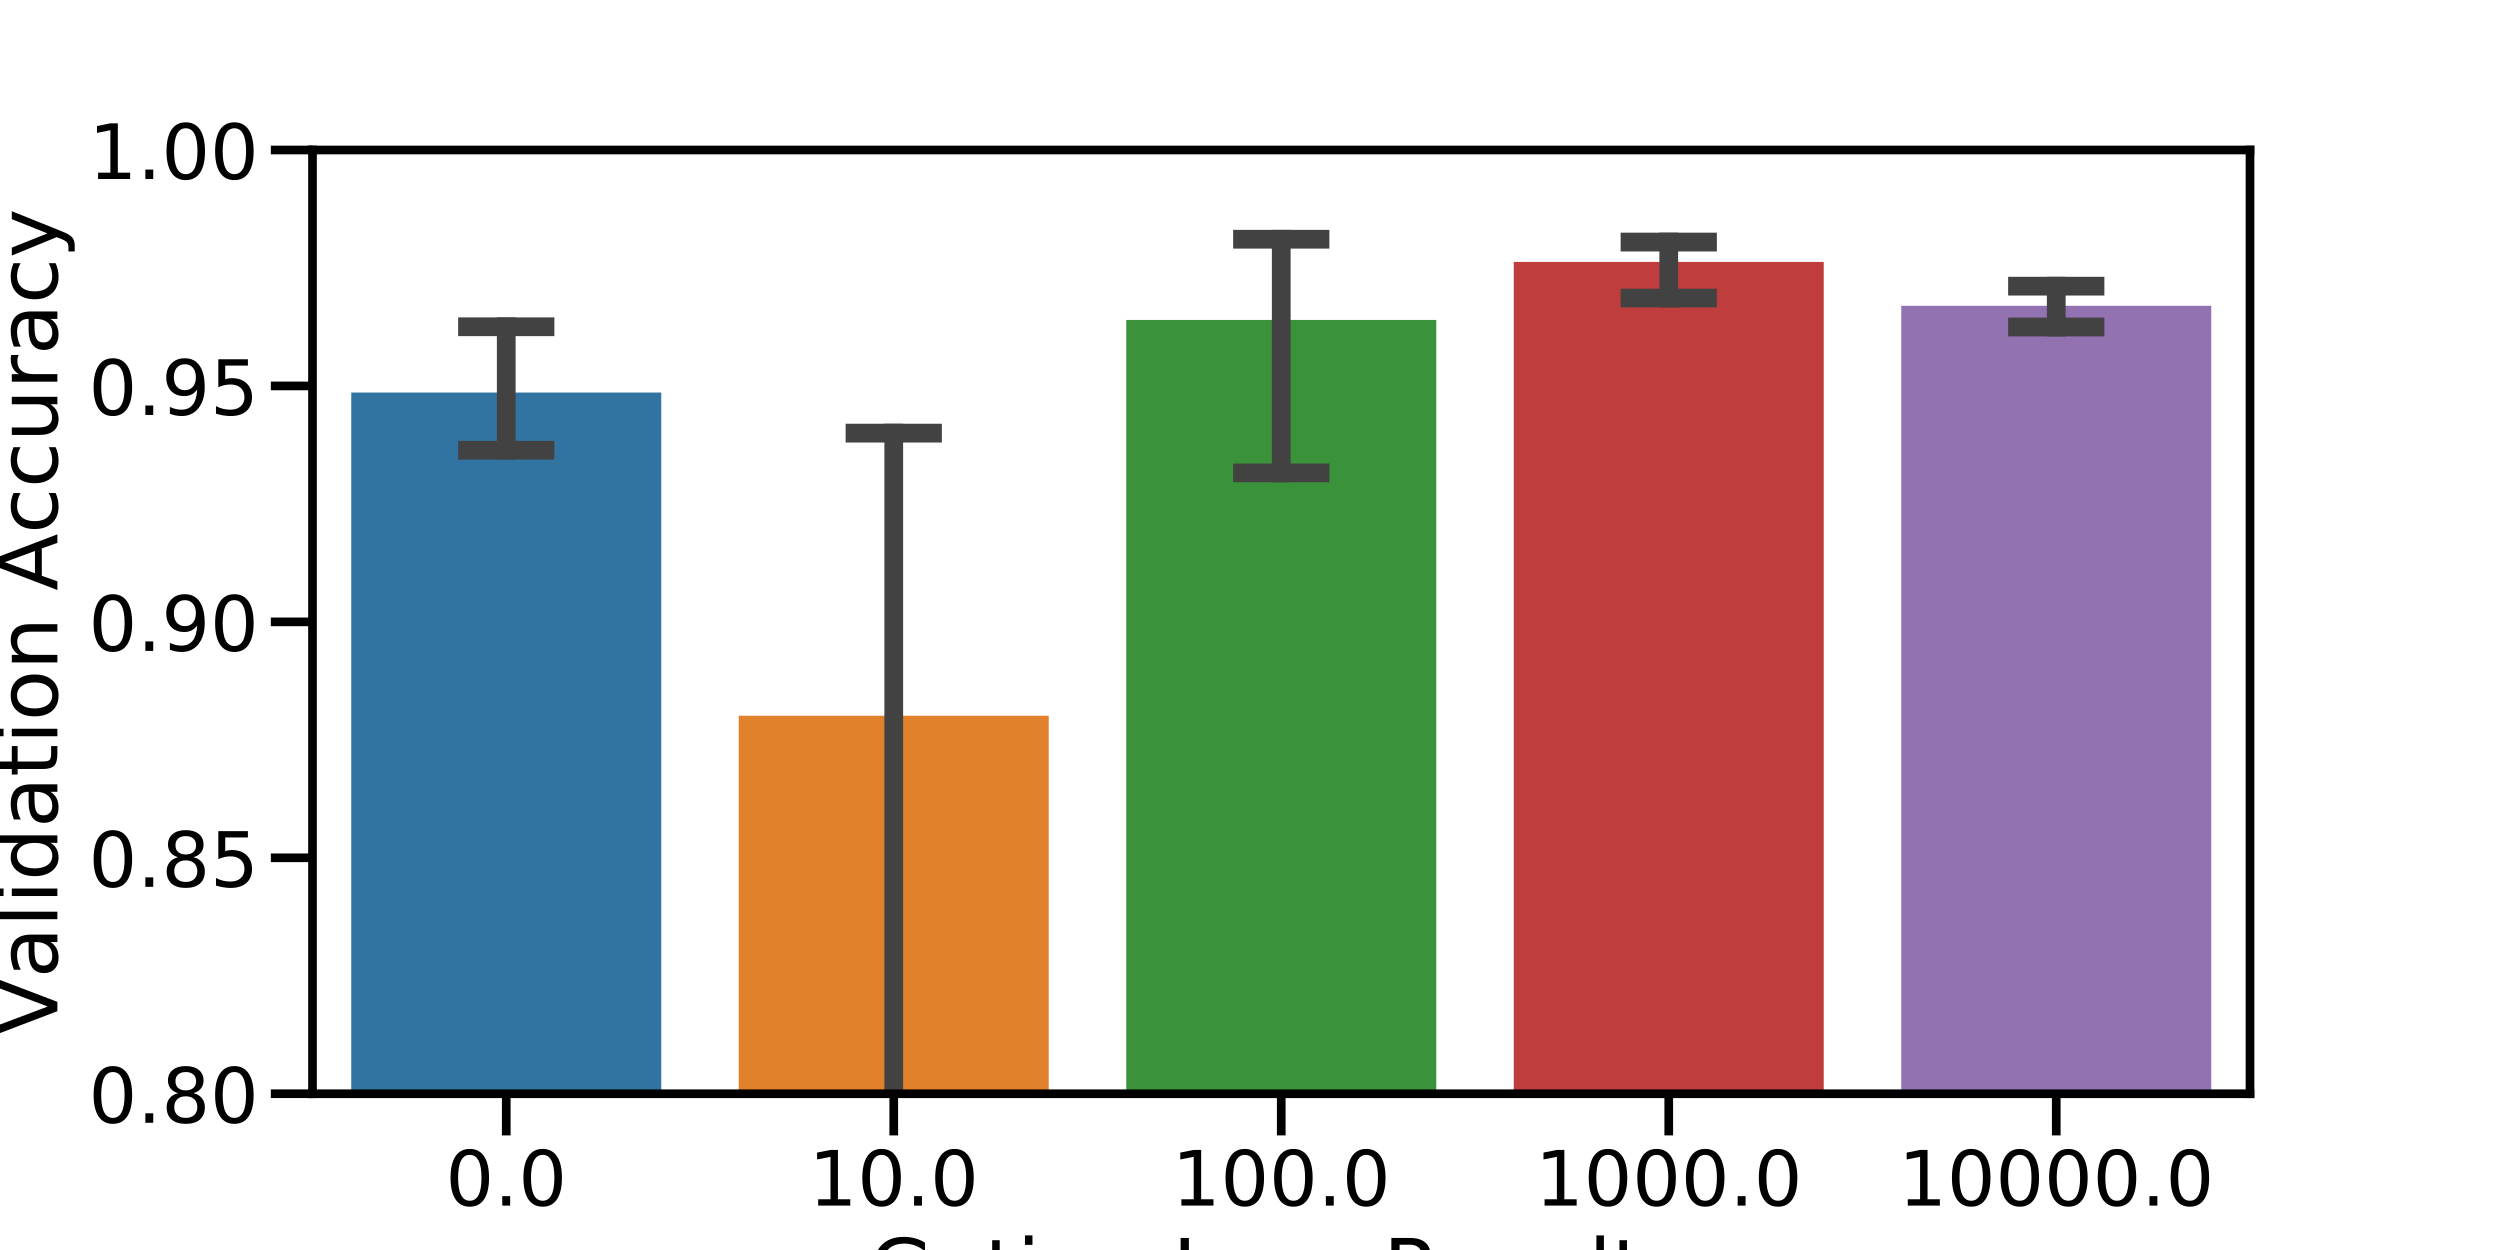
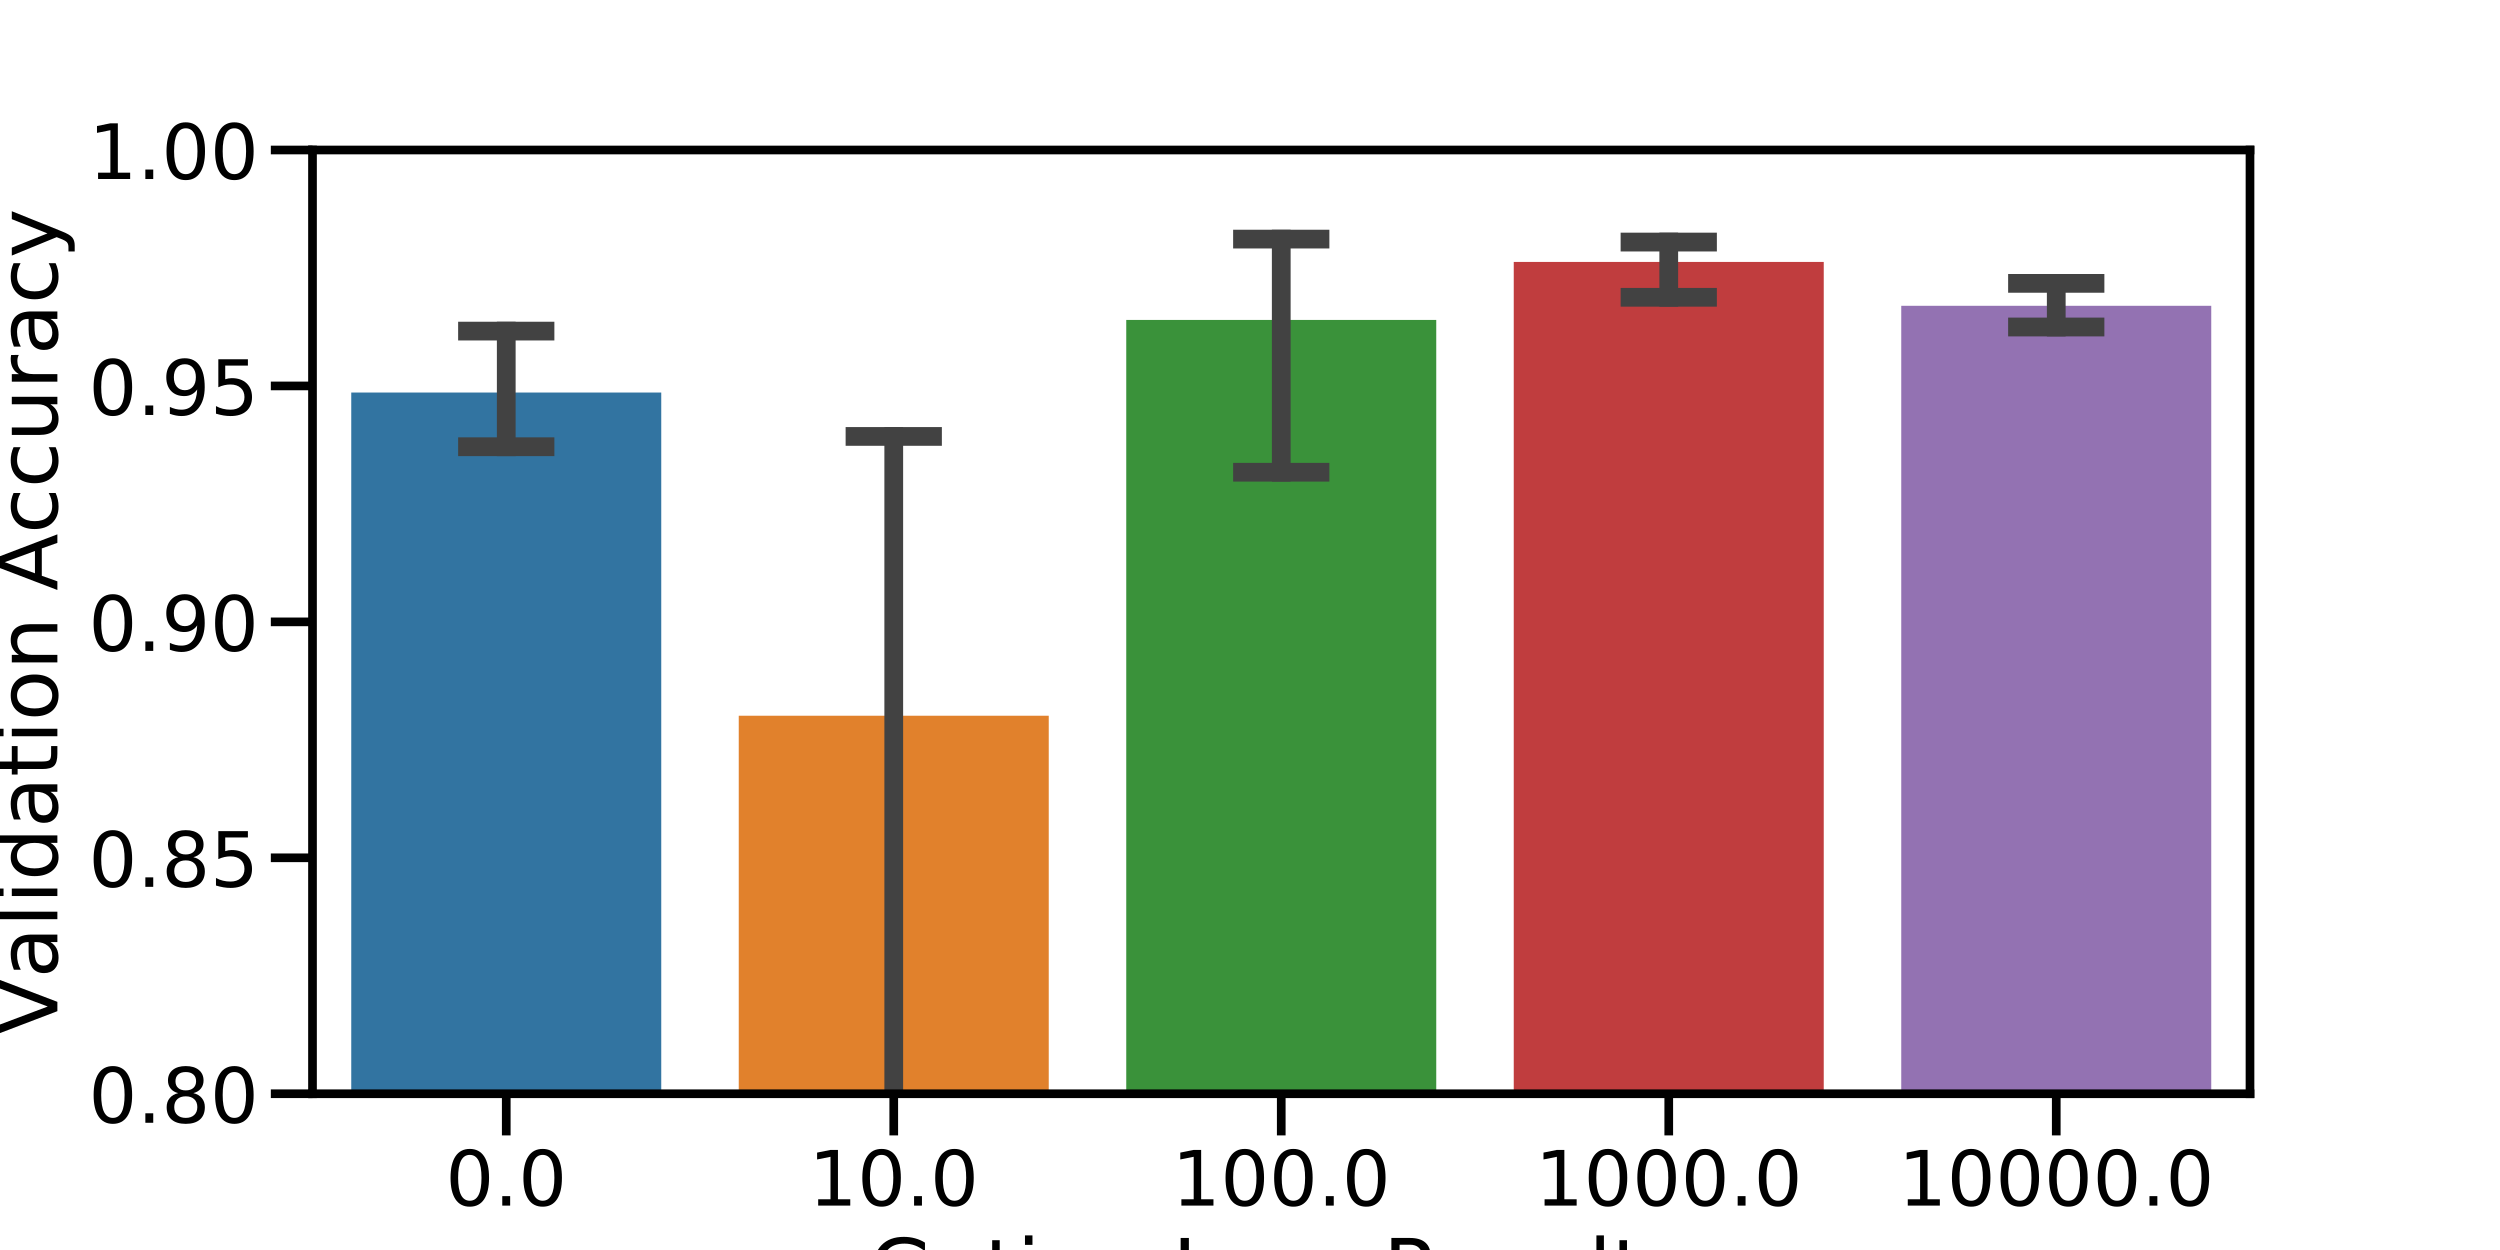
<svg xmlns="http://www.w3.org/2000/svg" xmlns:xlink="http://www.w3.org/1999/xlink" height="360pt" version="1.1" viewBox="0 0 720 360" width="720pt">
  <defs>
    <style type="text/css">
*{stroke-linecap:butt;stroke-linejoin:round;}
  </style>
  </defs>
  <g id="figure_1">
    <g id="patch_1">
      <path d="M 0 360  L 720 360  L 720 0  L 0 0  z " style="fill:#ffffff;" />
    </g>
    <g id="axes_1">
      <g id="patch_2">
        <path d="M 90 315  L 648 315  L 648 43.2  L 90 43.2  z " style="fill:#ffffff;" />
      </g>
      <g id="patch_3">
-         <path clip-path="url(#p96abe0d4b2)" d="M 101.16 1402.2  L 190.44 1402.2  L 190.44 113.045  L 101.16 113.045  z " style="fill:#3274a1;" />
+         <path clip-path="url(#p1d55b1b0c8)" d="M 101.16 1402.2  L 190.44 1402.2  L 190.44 113.045  L 101.16 113.045  z " style="fill:#3274a1;" />
      </g>
      <g id="patch_4">
-         <path clip-path="url(#p96abe0d4b2)" d="M 212.76 1402.2  L 302.04 1402.2  L 302.04 206.129  L 212.76 206.129  z " style="fill:#e1812c;" />
+         <path clip-path="url(#p1d55b1b0c8)" d="M 212.76 1402.2  L 302.04 1402.2  L 302.04 206.129  L 212.76 206.129  z " style="fill:#e1812c;" />
      </g>
      <g id="patch_5">
-         <path clip-path="url(#p96abe0d4b2)" d="M 324.36 1402.2  L 413.64 1402.2  L 413.64 92.132  L 324.36 92.132  z " style="fill:#3a923a;" />
+         <path clip-path="url(#p1d55b1b0c8)" d="M 324.36 1402.2  L 413.64 1402.2  L 413.64 92.132  L 324.36 92.132  z " style="fill:#3a923a;" />
      </g>
      <g id="patch_6">
-         <path clip-path="url(#p96abe0d4b2)" d="M 435.96 1402.2  L 525.24 1402.2  L 525.24 75.439  L 435.96 75.439  z " style="fill:#c03d3e;" />
+         <path clip-path="url(#p1d55b1b0c8)" d="M 435.96 1402.2  L 525.24 1402.2  L 525.24 75.439  L 435.96 75.439  z " style="fill:#c03d3e;" />
      </g>
      <g id="patch_7">
-         <path clip-path="url(#p96abe0d4b2)" d="M 547.56 1402.2  L 636.84 1402.2  L 636.84 88.062  L 547.56 88.062  z " style="fill:#9372b2;" />
+         <path clip-path="url(#p1d55b1b0c8)" d="M 547.56 1402.2  L 636.84 1402.2  L 636.84 88.062  L 547.56 88.062  z " style="fill:#9372b2;" />
      </g>
      <g id="matplotlib.axis_1">
        <g id="xtick_1">
          <g id="line2d_1">
            <defs>
-               <path d="M 0 0  L 0 12  " id="ma4b82c6e81" style="stroke:#000000;stroke-width:2.5;" />
-             </defs>
-             <g>
-               <use style="stroke:#000000;stroke-width:2.5;" x="145.8" xlink:href="#ma4b82c6e81" y="315" />
+               <path d="M 0 0  L 0 12  " id="mcf17a059fd" style="stroke:#000000;stroke-width:2.5;" />
+             </defs>
+             <g>
+               <use style="stroke:#000000;stroke-width:2.5;" x="145.8" xlink:href="#mcf17a059fd" y="315" />
            </g>
          </g>
          <g id="text_1">
            <defs>
              <path d="M 31.781 66.406  Q 24.172 66.406 20.328 58.906  Q 16.5 51.422 16.5 36.375  Q 16.5 21.391 20.328 13.891  Q 24.172 6.391 31.781 6.391  Q 39.453 6.391 43.281 13.891  Q 47.125 21.391 47.125 36.375  Q 47.125 51.422 43.281 58.906  Q 39.453 66.406 31.781 66.406  z M 31.781 74.219  Q 44.047 74.219 50.516 64.516  Q 56.984 54.828 56.984 36.375  Q 56.984 17.969 50.516 8.266  Q 44.047 -1.422 31.781 -1.422  Q 19.531 -1.422 13.062 8.266  Q 6.594 17.969 6.594 36.375  Q 6.594 54.828 13.062 64.516  Q 19.531 74.219 31.781 74.219  z " id="DejaVuSans-48" />
              <path d="M 10.688 12.406  L 21 12.406  L 21 0  L 10.688 0  z " id="DejaVuSans-46" />
            </defs>
            <g transform="translate(128.3066 347.2166)scale(0.22 -0.22)">
              <use xlink:href="#DejaVuSans-48" />
              <use x="63.623" xlink:href="#DejaVuSans-46" />
              <use x="95.41" xlink:href="#DejaVuSans-48" />
            </g>
          </g>
        </g>
        <g id="xtick_2">
          <g id="line2d_2">
            <g>
-               <use style="stroke:#000000;stroke-width:2.5;" x="257.4" xlink:href="#ma4b82c6e81" y="315" />
+               <use style="stroke:#000000;stroke-width:2.5;" x="257.4" xlink:href="#mcf17a059fd" y="315" />
            </g>
          </g>
          <g id="text_2">
            <defs>
              <path d="M 12.406 8.297  L 28.516 8.297  L 28.516 63.922  L 10.984 60.406  L 10.984 69.391  L 28.422 72.906  L 38.281 72.906  L 38.281 8.297  L 54.391 8.297  L 54.391 0  L 12.406 0  z " id="DejaVuSans-49" />
            </defs>
            <g transform="translate(232.9078 347.2166)scale(0.22 -0.22)">
              <use xlink:href="#DejaVuSans-49" />
              <use x="63.623" xlink:href="#DejaVuSans-48" />
              <use x="127.246" xlink:href="#DejaVuSans-46" />
              <use x="159.033" xlink:href="#DejaVuSans-48" />
            </g>
          </g>
        </g>
        <g id="xtick_3">
          <g id="line2d_3">
            <g>
-               <use style="stroke:#000000;stroke-width:2.5;" x="369" xlink:href="#ma4b82c6e81" y="315" />
+               <use style="stroke:#000000;stroke-width:2.5;" x="369" xlink:href="#mcf17a059fd" y="315" />
            </g>
          </g>
          <g id="text_3">
            <g transform="translate(337.5091 347.2166)scale(0.22 -0.22)">
              <use xlink:href="#DejaVuSans-49" />
              <use x="63.623" xlink:href="#DejaVuSans-48" />
              <use x="127.246" xlink:href="#DejaVuSans-48" />
              <use x="190.869" xlink:href="#DejaVuSans-46" />
              <use x="222.656" xlink:href="#DejaVuSans-48" />
            </g>
          </g>
        </g>
        <g id="xtick_4">
          <g id="line2d_4">
            <g>
-               <use style="stroke:#000000;stroke-width:2.5;" x="480.6" xlink:href="#ma4b82c6e81" y="315" />
+               <use style="stroke:#000000;stroke-width:2.5;" x="480.6" xlink:href="#mcf17a059fd" y="315" />
            </g>
          </g>
          <g id="text_4">
            <g transform="translate(442.1103 347.2166)scale(0.22 -0.22)">
              <use xlink:href="#DejaVuSans-49" />
              <use x="63.623" xlink:href="#DejaVuSans-48" />
              <use x="127.246" xlink:href="#DejaVuSans-48" />
              <use x="190.869" xlink:href="#DejaVuSans-48" />
              <use x="254.492" xlink:href="#DejaVuSans-46" />
              <use x="286.279" xlink:href="#DejaVuSans-48" />
            </g>
          </g>
        </g>
        <g id="xtick_5">
          <g id="line2d_5">
            <g>
-               <use style="stroke:#000000;stroke-width:2.5;" x="592.2" xlink:href="#ma4b82c6e81" y="315" />
+               <use style="stroke:#000000;stroke-width:2.5;" x="592.2" xlink:href="#mcf17a059fd" y="315" />
            </g>
          </g>
          <g id="text_5">
            <g transform="translate(546.7116 347.2166)scale(0.22 -0.22)">
              <use xlink:href="#DejaVuSans-49" />
              <use x="63.623" xlink:href="#DejaVuSans-48" />
              <use x="127.246" xlink:href="#DejaVuSans-48" />
              <use x="190.869" xlink:href="#DejaVuSans-48" />
              <use x="254.492" xlink:href="#DejaVuSans-48" />
              <use x="318.115" xlink:href="#DejaVuSans-46" />
              <use x="349.902" xlink:href="#DejaVuSans-48" />
            </g>
          </g>
        </g>
        <g id="text_6">
          <defs>
            <path d="M 59.516 10.406  L 59.516 29.984  L 43.406 29.984  L 43.406 38.094  L 69.281 38.094  L 69.281 6.781  Q 63.578 2.734 56.688 0.656  Q 49.812 -1.422 42 -1.422  Q 24.906 -1.422 15.25 8.562  Q 5.609 18.562 5.609 36.375  Q 5.609 54.25 15.25 64.234  Q 24.906 74.219 42 74.219  Q 49.125 74.219 55.547 72.453  Q 61.969 70.703 67.391 67.281  L 67.391 56.781  Q 61.922 61.422 55.766 63.766  Q 49.609 66.109 42.828 66.109  Q 29.438 66.109 22.719 58.641  Q 16.016 51.172 16.016 36.375  Q 16.016 21.625 22.719 14.156  Q 29.438 6.688 42.828 6.688  Q 48.047 6.688 52.141 7.594  Q 56.25 8.5 59.516 10.406  z " id="DejaVuSans-71" />
            <path d="M 34.281 27.484  Q 23.391 27.484 19.188 25  Q 14.984 22.516 14.984 16.5  Q 14.984 11.719 18.141 8.906  Q 21.297 6.109 26.703 6.109  Q 34.188 6.109 38.703 11.406  Q 43.219 16.703 43.219 25.484  L 43.219 27.484  z M 52.203 31.203  L 52.203 0  L 43.219 0  L 43.219 8.297  Q 40.141 3.328 35.547 0.953  Q 30.953 -1.422 24.312 -1.422  Q 15.922 -1.422 10.953 3.297  Q 6 8.016 6 15.922  Q 6 25.141 12.172 29.828  Q 18.359 34.516 30.609 34.516  L 43.219 34.516  L 43.219 35.406  Q 43.219 41.609 39.141 45  Q 35.062 48.391 27.688 48.391  Q 23 48.391 18.547 47.266  Q 14.109 46.141 10.016 43.891  L 10.016 52.203  Q 14.938 54.109 19.578 55.047  Q 24.219 56 28.609 56  Q 40.484 56 46.344 49.844  Q 52.203 43.703 52.203 31.203  z " id="DejaVuSans-97" />
            <path d="M 18.312 70.219  L 18.312 54.688  L 36.812 54.688  L 36.812 47.703  L 18.312 47.703  L 18.312 18.016  Q 18.312 11.328 20.141 9.422  Q 21.969 7.516 27.594 7.516  L 36.812 7.516  L 36.812 0  L 27.594 0  Q 17.188 0 13.234 3.875  Q 9.281 7.766 9.281 18.016  L 9.281 47.703  L 2.688 47.703  L 2.688 54.688  L 9.281 54.688  L 9.281 70.219  z " id="DejaVuSans-116" />
            <path d="M 9.422 54.688  L 18.406 54.688  L 18.406 0  L 9.422 0  z M 9.422 75.984  L 18.406 75.984  L 18.406 64.594  L 9.422 64.594  z " id="DejaVuSans-105" />
            <path d="M 54.891 33.016  L 54.891 0  L 45.906 0  L 45.906 32.719  Q 45.906 40.484 42.875 44.328  Q 39.844 48.188 33.797 48.188  Q 26.516 48.188 22.312 43.547  Q 18.109 38.922 18.109 30.906  L 18.109 0  L 9.078 0  L 9.078 54.688  L 18.109 54.688  L 18.109 46.188  Q 21.344 51.125 25.703 53.562  Q 30.078 56 35.797 56  Q 45.219 56 50.047 50.172  Q 54.891 44.344 54.891 33.016  z " id="DejaVuSans-110" />
            <path d="M 45.406 27.984  Q 45.406 37.75 41.375 43.109  Q 37.359 48.484 30.078 48.484  Q 22.859 48.484 18.828 43.109  Q 14.797 37.75 14.797 27.984  Q 14.797 18.266 18.828 12.891  Q 22.859 7.516 30.078 7.516  Q 37.359 7.516 41.375 12.891  Q 45.406 18.266 45.406 27.984  z M 54.391 6.781  Q 54.391 -7.172 48.188 -13.984  Q 42 -20.797 29.203 -20.797  Q 24.469 -20.797 20.266 -20.094  Q 16.062 -19.391 12.109 -17.922  L 12.109 -9.188  Q 16.062 -11.328 19.922 -12.344  Q 23.781 -13.375 27.781 -13.375  Q 36.625 -13.375 41.016 -8.766  Q 45.406 -4.156 45.406 5.172  L 45.406 9.625  Q 42.625 4.781 38.281 2.391  Q 33.938 0 27.875 0  Q 17.828 0 11.672 7.656  Q 5.516 15.328 5.516 27.984  Q 5.516 40.672 11.672 48.328  Q 17.828 56 27.875 56  Q 33.938 56 38.281 53.609  Q 42.625 51.219 45.406 46.391  L 45.406 54.688  L 54.391 54.688  z " id="DejaVuSans-103" />
            <path id="DejaVuSans-32" />
            <path d="M 9.812 72.906  L 19.672 72.906  L 19.672 8.297  L 55.172 8.297  L 55.172 0  L 9.812 0  z " id="DejaVuSans-76" />
            <path d="M 30.609 48.391  Q 23.391 48.391 19.188 42.75  Q 14.984 37.109 14.984 27.297  Q 14.984 17.484 19.156 11.844  Q 23.344 6.203 30.609 6.203  Q 37.797 6.203 41.984 11.859  Q 46.188 17.531 46.188 27.297  Q 46.188 37.016 41.984 42.703  Q 37.797 48.391 30.609 48.391  z M 30.609 56  Q 42.328 56 49.016 48.375  Q 55.719 40.766 55.719 27.297  Q 55.719 13.875 49.016 6.219  Q 42.328 -1.422 30.609 -1.422  Q 18.844 -1.422 12.172 6.219  Q 5.516 13.875 5.516 27.297  Q 5.516 40.766 12.172 48.375  Q 18.844 56 30.609 56  z " id="DejaVuSans-111" />
            <path d="M 44.281 53.078  L 44.281 44.578  Q 40.484 46.531 36.375 47.5  Q 32.281 48.484 27.875 48.484  Q 21.188 48.484 17.844 46.438  Q 14.5 44.391 14.5 40.281  Q 14.5 37.156 16.891 35.375  Q 19.281 33.594 26.516 31.984  L 29.594 31.297  Q 39.156 29.25 43.188 25.516  Q 47.219 21.781 47.219 15.094  Q 47.219 7.469 41.188 3.016  Q 35.156 -1.422 24.609 -1.422  Q 20.219 -1.422 15.453 -0.562  Q 10.688 0.297 5.422 2  L 5.422 11.281  Q 10.406 8.688 15.234 7.391  Q 20.062 6.109 24.812 6.109  Q 31.156 6.109 34.562 8.281  Q 37.984 10.453 37.984 14.406  Q 37.984 18.062 35.516 20.016  Q 33.062 21.969 24.703 23.781  L 21.578 24.516  Q 13.234 26.266 9.516 29.906  Q 5.812 33.547 5.812 39.891  Q 5.812 47.609 11.281 51.797  Q 16.75 56 26.812 56  Q 31.781 56 36.172 55.266  Q 40.578 54.547 44.281 53.078  z " id="DejaVuSans-115" />
            <path d="M 19.672 64.797  L 19.672 37.406  L 32.078 37.406  Q 38.969 37.406 42.719 40.969  Q 46.484 44.531 46.484 51.125  Q 46.484 57.672 42.719 61.234  Q 38.969 64.797 32.078 64.797  z M 9.812 72.906  L 32.078 72.906  Q 44.344 72.906 50.609 67.359  Q 56.891 61.812 56.891 51.125  Q 56.891 40.328 50.609 34.812  Q 44.344 29.297 32.078 29.297  L 19.672 29.297  L 19.672 0  L 9.812 0  z " id="DejaVuSans-80" />
            <path d="M 56.203 29.594  L 56.203 25.203  L 14.891 25.203  Q 15.484 15.922 20.484 11.062  Q 25.484 6.203 34.422 6.203  Q 39.594 6.203 44.453 7.469  Q 49.312 8.734 54.109 11.281  L 54.109 2.781  Q 49.266 0.734 44.188 -0.344  Q 39.109 -1.422 33.891 -1.422  Q 20.797 -1.422 13.156 6.188  Q 5.516 13.812 5.516 26.812  Q 5.516 40.234 12.766 48.109  Q 20.016 56 32.328 56  Q 43.359 56 49.781 48.891  Q 56.203 41.797 56.203 29.594  z M 47.219 32.234  Q 47.125 39.594 43.094 43.984  Q 39.062 48.391 32.422 48.391  Q 24.906 48.391 20.391 44.141  Q 15.875 39.891 15.188 32.172  z " id="DejaVuSans-101" />
            <path d="M 9.422 75.984  L 18.406 75.984  L 18.406 0  L 9.422 0  z " id="DejaVuSans-108" />
            <path d="M 32.172 -5.078  Q 28.375 -14.844 24.75 -17.812  Q 21.141 -20.797 15.094 -20.797  L 7.906 -20.797  L 7.906 -13.281  L 13.188 -13.281  Q 16.891 -13.281 18.938 -11.516  Q 21 -9.766 23.484 -3.219  L 25.094 0.875  L 2.984 54.688  L 12.5 54.688  L 29.594 11.922  L 46.688 54.688  L 56.203 54.688  z " id="DejaVuSans-121" />
          </defs>
          <g transform="translate(250.2169 374.0281)scale(0.24 -0.24)">
            <use xlink:href="#DejaVuSans-71" />
            <use x="77.49" xlink:href="#DejaVuSans-97" />
            <use x="138.77" xlink:href="#DejaVuSans-116" />
            <use x="177.979" xlink:href="#DejaVuSans-105" />
            <use x="205.762" xlink:href="#DejaVuSans-110" />
            <use x="269.141" xlink:href="#DejaVuSans-103" />
            <use x="332.617" xlink:href="#DejaVuSans-32" />
            <use x="364.404" xlink:href="#DejaVuSans-76" />
            <use x="420.102" xlink:href="#DejaVuSans-111" />
            <use x="481.283" xlink:href="#DejaVuSans-115" />
            <use x="533.383" xlink:href="#DejaVuSans-115" />
            <use x="585.482" xlink:href="#DejaVuSans-32" />
            <use x="617.27" xlink:href="#DejaVuSans-80" />
            <use x="677.525" xlink:href="#DejaVuSans-101" />
            <use x="739.049" xlink:href="#DejaVuSans-110" />
            <use x="802.428" xlink:href="#DejaVuSans-97" />
            <use x="863.707" xlink:href="#DejaVuSans-108" />
            <use x="891.49" xlink:href="#DejaVuSans-116" />
            <use x="930.699" xlink:href="#DejaVuSans-121" />
          </g>
        </g>
      </g>
      <g id="matplotlib.axis_2">
        <g id="ytick_1">
          <g id="line2d_6">
            <defs>
-               <path d="M 0 0  L -12 0  " id="m0d0b8c5b7a" style="stroke:#000000;stroke-width:2.5;" />
-             </defs>
-             <g>
-               <use style="stroke:#000000;stroke-width:2.5;" x="90" xlink:href="#m0d0b8c5b7a" y="315" />
+               <path d="M 0 0  L -12 0  " id="mfdbe085c9b" style="stroke:#000000;stroke-width:2.5;" />
+             </defs>
+             <g>
+               <use style="stroke:#000000;stroke-width:2.5;" x="90" xlink:href="#mfdbe085c9b" y="315" />
            </g>
          </g>
          <g id="text_7">
            <defs>
              <path d="M 31.781 34.625  Q 24.75 34.625 20.719 30.859  Q 16.703 27.094 16.703 20.516  Q 16.703 13.922 20.719 10.156  Q 24.75 6.391 31.781 6.391  Q 38.812 6.391 42.859 10.172  Q 46.922 13.969 46.922 20.516  Q 46.922 27.094 42.891 30.859  Q 38.875 34.625 31.781 34.625  z M 21.922 38.812  Q 15.578 40.375 12.031 44.719  Q 8.5 49.078 8.5 55.328  Q 8.5 64.062 14.719 69.141  Q 20.953 74.219 31.781 74.219  Q 42.672 74.219 48.875 69.141  Q 55.078 64.062 55.078 55.328  Q 55.078 49.078 51.531 44.719  Q 48 40.375 41.703 38.812  Q 48.828 37.156 52.797 32.312  Q 56.781 27.484 56.781 20.516  Q 56.781 9.906 50.312 4.234  Q 43.844 -1.422 31.781 -1.422  Q 19.734 -1.422 13.25 4.234  Q 6.781 9.906 6.781 20.516  Q 6.781 27.484 10.781 32.312  Q 14.797 37.156 21.922 38.812  z M 18.312 54.391  Q 18.312 48.734 21.844 45.562  Q 25.391 42.391 31.781 42.391  Q 38.141 42.391 41.719 45.562  Q 45.312 48.734 45.312 54.391  Q 45.312 60.062 41.719 63.234  Q 38.141 66.406 31.781 66.406  Q 25.391 66.406 21.844 63.234  Q 18.312 60.062 18.312 54.391  z " id="DejaVuSans-56" />
            </defs>
            <g transform="translate(25.51562 323.3583)scale(0.22 -0.22)">
              <use xlink:href="#DejaVuSans-48" />
              <use x="63.623" xlink:href="#DejaVuSans-46" />
              <use x="95.41" xlink:href="#DejaVuSans-56" />
              <use x="159.033" xlink:href="#DejaVuSans-48" />
            </g>
          </g>
        </g>
        <g id="ytick_2">
          <g id="line2d_7">
            <g>
-               <use style="stroke:#000000;stroke-width:2.5;" x="90" xlink:href="#m0d0b8c5b7a" y="247.05" />
+               <use style="stroke:#000000;stroke-width:2.5;" x="90" xlink:href="#mfdbe085c9b" y="247.05" />
            </g>
          </g>
          <g id="text_8">
            <defs>
              <path d="M 10.797 72.906  L 49.516 72.906  L 49.516 64.594  L 19.828 64.594  L 19.828 46.734  Q 21.969 47.469 24.109 47.828  Q 26.266 48.188 28.422 48.188  Q 40.625 48.188 47.75 41.5  Q 54.891 34.812 54.891 23.391  Q 54.891 11.625 47.562 5.094  Q 40.234 -1.422 26.906 -1.422  Q 22.312 -1.422 17.547 -0.641  Q 12.797 0.141 7.719 1.703  L 7.719 11.625  Q 12.109 9.234 16.797 8.062  Q 21.484 6.891 26.703 6.891  Q 35.156 6.891 40.078 11.328  Q 45.016 15.766 45.016 23.391  Q 45.016 31 40.078 35.438  Q 35.156 39.891 26.703 39.891  Q 22.75 39.891 18.812 39.016  Q 14.891 38.141 10.797 36.281  z " id="DejaVuSans-53" />
            </defs>
            <g transform="translate(25.51562 255.4083)scale(0.22 -0.22)">
              <use xlink:href="#DejaVuSans-48" />
              <use x="63.623" xlink:href="#DejaVuSans-46" />
              <use x="95.41" xlink:href="#DejaVuSans-56" />
              <use x="159.033" xlink:href="#DejaVuSans-53" />
            </g>
          </g>
        </g>
        <g id="ytick_3">
          <g id="line2d_8">
            <g>
-               <use style="stroke:#000000;stroke-width:2.5;" x="90" xlink:href="#m0d0b8c5b7a" y="179.1" />
+               <use style="stroke:#000000;stroke-width:2.5;" x="90" xlink:href="#mfdbe085c9b" y="179.1" />
            </g>
          </g>
          <g id="text_9">
            <defs>
              <path d="M 10.984 1.516  L 10.984 10.5  Q 14.703 8.734 18.5 7.812  Q 22.312 6.891 25.984 6.891  Q 35.75 6.891 40.891 13.453  Q 46.047 20.016 46.781 33.406  Q 43.953 29.203 39.594 26.953  Q 35.25 24.703 29.984 24.703  Q 19.047 24.703 12.672 31.312  Q 6.297 37.938 6.297 49.422  Q 6.297 60.641 12.938 67.422  Q 19.578 74.219 30.609 74.219  Q 43.266 74.219 49.922 64.516  Q 56.594 54.828 56.594 36.375  Q 56.594 19.141 48.406 8.859  Q 40.234 -1.422 26.422 -1.422  Q 22.703 -1.422 18.891 -0.688  Q 15.094 0.047 10.984 1.516  z M 30.609 32.422  Q 37.25 32.422 41.125 36.953  Q 45.016 41.5 45.016 49.422  Q 45.016 57.281 41.125 61.844  Q 37.25 66.406 30.609 66.406  Q 23.969 66.406 20.094 61.844  Q 16.219 57.281 16.219 49.422  Q 16.219 41.5 20.094 36.953  Q 23.969 32.422 30.609 32.422  z " id="DejaVuSans-57" />
            </defs>
            <g transform="translate(25.51562 187.4583)scale(0.22 -0.22)">
              <use xlink:href="#DejaVuSans-48" />
              <use x="63.623" xlink:href="#DejaVuSans-46" />
              <use x="95.41" xlink:href="#DejaVuSans-57" />
              <use x="159.033" xlink:href="#DejaVuSans-48" />
            </g>
          </g>
        </g>
        <g id="ytick_4">
          <g id="line2d_9">
            <g>
-               <use style="stroke:#000000;stroke-width:2.5;" x="90" xlink:href="#m0d0b8c5b7a" y="111.15" />
+               <use style="stroke:#000000;stroke-width:2.5;" x="90" xlink:href="#mfdbe085c9b" y="111.15" />
            </g>
          </g>
          <g id="text_10">
            <g transform="translate(25.51562 119.5083)scale(0.22 -0.22)">
              <use xlink:href="#DejaVuSans-48" />
              <use x="63.623" xlink:href="#DejaVuSans-46" />
              <use x="95.41" xlink:href="#DejaVuSans-57" />
              <use x="159.033" xlink:href="#DejaVuSans-53" />
            </g>
          </g>
        </g>
        <g id="ytick_5">
          <g id="line2d_10">
            <g>
-               <use style="stroke:#000000;stroke-width:2.5;" x="90" xlink:href="#m0d0b8c5b7a" y="43.2" />
+               <use style="stroke:#000000;stroke-width:2.5;" x="90" xlink:href="#mfdbe085c9b" y="43.2" />
            </g>
          </g>
          <g id="text_11">
            <g transform="translate(25.51562 51.55828)scale(0.22 -0.22)">
              <use xlink:href="#DejaVuSans-49" />
              <use x="63.623" xlink:href="#DejaVuSans-46" />
              <use x="95.41" xlink:href="#DejaVuSans-48" />
              <use x="159.033" xlink:href="#DejaVuSans-48" />
            </g>
          </g>
        </g>
        <g id="text_12">
          <defs>
            <path d="M 28.609 0  L 0.781 72.906  L 11.078 72.906  L 34.188 11.531  L 57.328 72.906  L 67.578 72.906  L 39.797 0  z " id="DejaVuSans-86" />
            <path d="M 45.406 46.391  L 45.406 75.984  L 54.391 75.984  L 54.391 0  L 45.406 0  L 45.406 8.203  Q 42.578 3.328 38.25 0.953  Q 33.938 -1.422 27.875 -1.422  Q 17.969 -1.422 11.734 6.484  Q 5.516 14.406 5.516 27.297  Q 5.516 40.188 11.734 48.094  Q 17.969 56 27.875 56  Q 33.938 56 38.25 53.625  Q 42.578 51.266 45.406 46.391  z M 14.797 27.297  Q 14.797 17.391 18.875 11.75  Q 22.953 6.109 30.078 6.109  Q 37.203 6.109 41.297 11.75  Q 45.406 17.391 45.406 27.297  Q 45.406 37.203 41.297 42.844  Q 37.203 48.484 30.078 48.484  Q 22.953 48.484 18.875 42.844  Q 14.797 37.203 14.797 27.297  z " id="DejaVuSans-100" />
            <path d="M 34.188 63.188  L 20.797 26.906  L 47.609 26.906  z M 28.609 72.906  L 39.797 72.906  L 67.578 0  L 57.328 0  L 50.688 18.703  L 17.828 18.703  L 11.188 0  L 0.781 0  z " id="DejaVuSans-65" />
            <path d="M 48.781 52.594  L 48.781 44.188  Q 44.969 46.297 41.141 47.344  Q 37.312 48.391 33.406 48.391  Q 24.656 48.391 19.812 42.844  Q 14.984 37.312 14.984 27.297  Q 14.984 17.281 19.812 11.734  Q 24.656 6.203 33.406 6.203  Q 37.312 6.203 41.141 7.25  Q 44.969 8.297 48.781 10.406  L 48.781 2.094  Q 45.016 0.344 40.984 -0.531  Q 36.969 -1.422 32.422 -1.422  Q 20.062 -1.422 12.781 6.344  Q 5.516 14.109 5.516 27.297  Q 5.516 40.672 12.859 48.328  Q 20.219 56 33.016 56  Q 37.156 56 41.109 55.141  Q 45.062 54.297 48.781 52.594  z " id="DejaVuSans-99" />
            <path d="M 8.5 21.578  L 8.5 54.688  L 17.484 54.688  L 17.484 21.922  Q 17.484 14.156 20.5 10.266  Q 23.531 6.391 29.594 6.391  Q 36.859 6.391 41.078 11.031  Q 45.312 15.672 45.312 23.688  L 45.312 54.688  L 54.297 54.688  L 54.297 0  L 45.312 0  L 45.312 8.406  Q 42.047 3.422 37.719 1  Q 33.406 -1.422 27.688 -1.422  Q 18.266 -1.422 13.375 4.438  Q 8.5 10.297 8.5 21.578  z M 31.109 56  z " id="DejaVuSans-117" />
            <path d="M 41.109 46.297  Q 39.594 47.172 37.812 47.578  Q 36.031 48 33.891 48  Q 26.266 48 22.188 43.047  Q 18.109 38.094 18.109 28.812  L 18.109 0  L 9.078 0  L 9.078 54.688  L 18.109 54.688  L 18.109 46.188  Q 20.953 51.172 25.484 53.578  Q 30.031 56 36.531 56  Q 37.453 56 38.578 55.875  Q 39.703 55.766 41.062 55.516  z " id="DejaVuSans-114" />
          </defs>
          <g transform="translate(16.52437 298.0838)rotate(-90)scale(0.24 -0.24)">
            <use xlink:href="#DejaVuSans-86" />
            <use x="68.299" xlink:href="#DejaVuSans-97" />
            <use x="129.578" xlink:href="#DejaVuSans-108" />
            <use x="157.361" xlink:href="#DejaVuSans-105" />
            <use x="185.145" xlink:href="#DejaVuSans-100" />
            <use x="248.621" xlink:href="#DejaVuSans-97" />
            <use x="309.9" xlink:href="#DejaVuSans-116" />
            <use x="349.109" xlink:href="#DejaVuSans-105" />
            <use x="376.893" xlink:href="#DejaVuSans-111" />
            <use x="438.074" xlink:href="#DejaVuSans-110" />
            <use x="501.453" xlink:href="#DejaVuSans-32" />
            <use x="533.24" xlink:href="#DejaVuSans-65" />
            <use x="601.633" xlink:href="#DejaVuSans-99" />
            <use x="656.613" xlink:href="#DejaVuSans-99" />
            <use x="711.594" xlink:href="#DejaVuSans-117" />
            <use x="774.973" xlink:href="#DejaVuSans-114" />
            <use x="816.086" xlink:href="#DejaVuSans-97" />
            <use x="877.365" xlink:href="#DejaVuSans-99" />
            <use x="932.346" xlink:href="#DejaVuSans-121" />
          </g>
        </g>
      </g>
      <g id="line2d_11">
-         <path clip-path="url(#p96abe0d4b2)" d="M 145.8 129.67  L 145.8 94.11  " style="fill:none;stroke:#424242;stroke-linecap:square;stroke-width:5.4;" />
+         <path clip-path="url(#p1d55b1b0c8)" d="M 145.8 128.658  L 145.8 95.36  " style="fill:none;stroke:#424242;stroke-linecap:square;stroke-width:5.4;" />
      </g>
      <g id="line2d_12">
-         <path clip-path="url(#p96abe0d4b2)" d="M 134.64 129.67  L 156.96 129.67  " style="fill:none;stroke:#424242;stroke-linecap:square;stroke-width:5.4;" />
+         <path clip-path="url(#p1d55b1b0c8)" d="M 134.64 128.658  L 156.96 128.658  " style="fill:none;stroke:#424242;stroke-linecap:square;stroke-width:5.4;" />
      </g>
      <g id="line2d_13">
-         <path clip-path="url(#p96abe0d4b2)" d="M 134.64 94.11  L 156.96 94.11  " style="fill:none;stroke:#424242;stroke-linecap:square;stroke-width:5.4;" />
+         <path clip-path="url(#p1d55b1b0c8)" d="M 134.64 95.36  L 156.96 95.36  " style="fill:none;stroke:#424242;stroke-linecap:square;stroke-width:5.4;" />
      </g>
      <g id="line2d_14">
-         <path clip-path="url(#p96abe0d4b2)" d="M 257.4 348.243  L 257.4 124.74  " style="fill:none;stroke:#424242;stroke-linecap:square;stroke-width:5.4;" />
+         <path clip-path="url(#p1d55b1b0c8)" d="M 257.4 347.291  L 257.4 125.691  " style="fill:none;stroke:#424242;stroke-linecap:square;stroke-width:5.4;" />
      </g>
      <g id="line2d_15">
-         <path clip-path="url(#p96abe0d4b2)" d="M 246.24 348.243  L 268.56 348.243  " style="fill:none;stroke:#424242;stroke-linecap:square;stroke-width:5.4;" />
+         <path clip-path="url(#p1d55b1b0c8)" d="M 246.24 347.291  L 268.56 347.291  " style="fill:none;stroke:#424242;stroke-linecap:square;stroke-width:5.4;" />
      </g>
      <g id="line2d_16">
-         <path clip-path="url(#p96abe0d4b2)" d="M 246.24 124.74  L 268.56 124.74  " style="fill:none;stroke:#424242;stroke-linecap:square;stroke-width:5.4;" />
+         <path clip-path="url(#p1d55b1b0c8)" d="M 246.24 125.691  L 268.56 125.691  " style="fill:none;stroke:#424242;stroke-linecap:square;stroke-width:5.4;" />
      </g>
      <g id="line2d_17">
-         <path clip-path="url(#p96abe0d4b2)" d="M 369 136.201  L 369 68.893  " style="fill:none;stroke:#424242;stroke-linecap:square;stroke-width:5.4;" />
+         <path clip-path="url(#p1d55b1b0c8)" d="M 369 136.01  L 369 68.855  " style="fill:none;stroke:#424242;stroke-linecap:square;stroke-width:5.4;" />
      </g>
      <g id="line2d_18">
-         <path clip-path="url(#p96abe0d4b2)" d="M 357.84 136.201  L 380.16 136.201  " style="fill:none;stroke:#424242;stroke-linecap:square;stroke-width:5.4;" />
+         <path clip-path="url(#p1d55b1b0c8)" d="M 357.84 136.01  L 380.16 136.01  " style="fill:none;stroke:#424242;stroke-linecap:square;stroke-width:5.4;" />
      </g>
      <g id="line2d_19">
-         <path clip-path="url(#p96abe0d4b2)" d="M 357.84 68.893  L 380.16 68.893  " style="fill:none;stroke:#424242;stroke-linecap:square;stroke-width:5.4;" />
+         <path clip-path="url(#p1d55b1b0c8)" d="M 357.84 68.855  L 380.16 68.855  " style="fill:none;stroke:#424242;stroke-linecap:square;stroke-width:5.4;" />
      </g>
      <g id="line2d_20">
-         <path clip-path="url(#p96abe0d4b2)" d="M 480.6 85.827  L 480.6 69.714  " style="fill:none;stroke:#424242;stroke-linecap:square;stroke-width:5.4;" />
+         <path clip-path="url(#p1d55b1b0c8)" d="M 480.6 85.616  L 480.6 69.716  " style="fill:none;stroke:#424242;stroke-linecap:square;stroke-width:5.4;" />
      </g>
      <g id="line2d_21">
-         <path clip-path="url(#p96abe0d4b2)" d="M 469.44 85.827  L 491.76 85.827  " style="fill:none;stroke:#424242;stroke-linecap:square;stroke-width:5.4;" />
+         <path clip-path="url(#p1d55b1b0c8)" d="M 469.44 85.616  L 491.76 85.616  " style="fill:none;stroke:#424242;stroke-linecap:square;stroke-width:5.4;" />
      </g>
      <g id="line2d_22">
-         <path clip-path="url(#p96abe0d4b2)" d="M 469.44 69.714  L 491.76 69.714  " style="fill:none;stroke:#424242;stroke-linecap:square;stroke-width:5.4;" />
+         <path clip-path="url(#p1d55b1b0c8)" d="M 469.44 69.716  L 491.76 69.716  " style="fill:none;stroke:#424242;stroke-linecap:square;stroke-width:5.4;" />
      </g>
      <g id="line2d_23">
-         <path clip-path="url(#p96abe0d4b2)" d="M 592.2 94.178  L 592.2 82.422  " style="fill:none;stroke:#424242;stroke-linecap:square;stroke-width:5.4;" />
+         <path clip-path="url(#p1d55b1b0c8)" d="M 592.2 94.178  L 592.2 81.607  " style="fill:none;stroke:#424242;stroke-linecap:square;stroke-width:5.4;" />
      </g>
      <g id="line2d_24">
-         <path clip-path="url(#p96abe0d4b2)" d="M 581.04 94.178  L 603.36 94.178  " style="fill:none;stroke:#424242;stroke-linecap:square;stroke-width:5.4;" />
+         <path clip-path="url(#p1d55b1b0c8)" d="M 581.04 94.178  L 603.36 94.178  " style="fill:none;stroke:#424242;stroke-linecap:square;stroke-width:5.4;" />
      </g>
      <g id="line2d_25">
-         <path clip-path="url(#p96abe0d4b2)" d="M 581.04 82.422  L 603.36 82.422  " style="fill:none;stroke:#424242;stroke-linecap:square;stroke-width:5.4;" />
+         <path clip-path="url(#p1d55b1b0c8)" d="M 581.04 81.607  L 603.36 81.607  " style="fill:none;stroke:#424242;stroke-linecap:square;stroke-width:5.4;" />
      </g>
      <g id="patch_8">
        <path d="M 90 315  L 90 43.2  " style="fill:none;stroke:#000000;stroke-linecap:square;stroke-linejoin:miter;stroke-width:2.5;" />
      </g>
      <g id="patch_9">
        <path d="M 648 315  L 648 43.2  " style="fill:none;stroke:#000000;stroke-linecap:square;stroke-linejoin:miter;stroke-width:2.5;" />
      </g>
      <g id="patch_10">
        <path d="M 90 315  L 648 315  " style="fill:none;stroke:#000000;stroke-linecap:square;stroke-linejoin:miter;stroke-width:2.5;" />
      </g>
      <g id="patch_11">
        <path d="M 90 43.2  L 648 43.2  " style="fill:none;stroke:#000000;stroke-linecap:square;stroke-linejoin:miter;stroke-width:2.5;" />
      </g>
    </g>
  </g>
  <defs>
-     <clipPath id="p96abe0d4b2">
+     <clipPath id="p1d55b1b0c8">
      <rect height="271.8" width="558" x="90" y="43.2" />
    </clipPath>
  </defs>
</svg>
